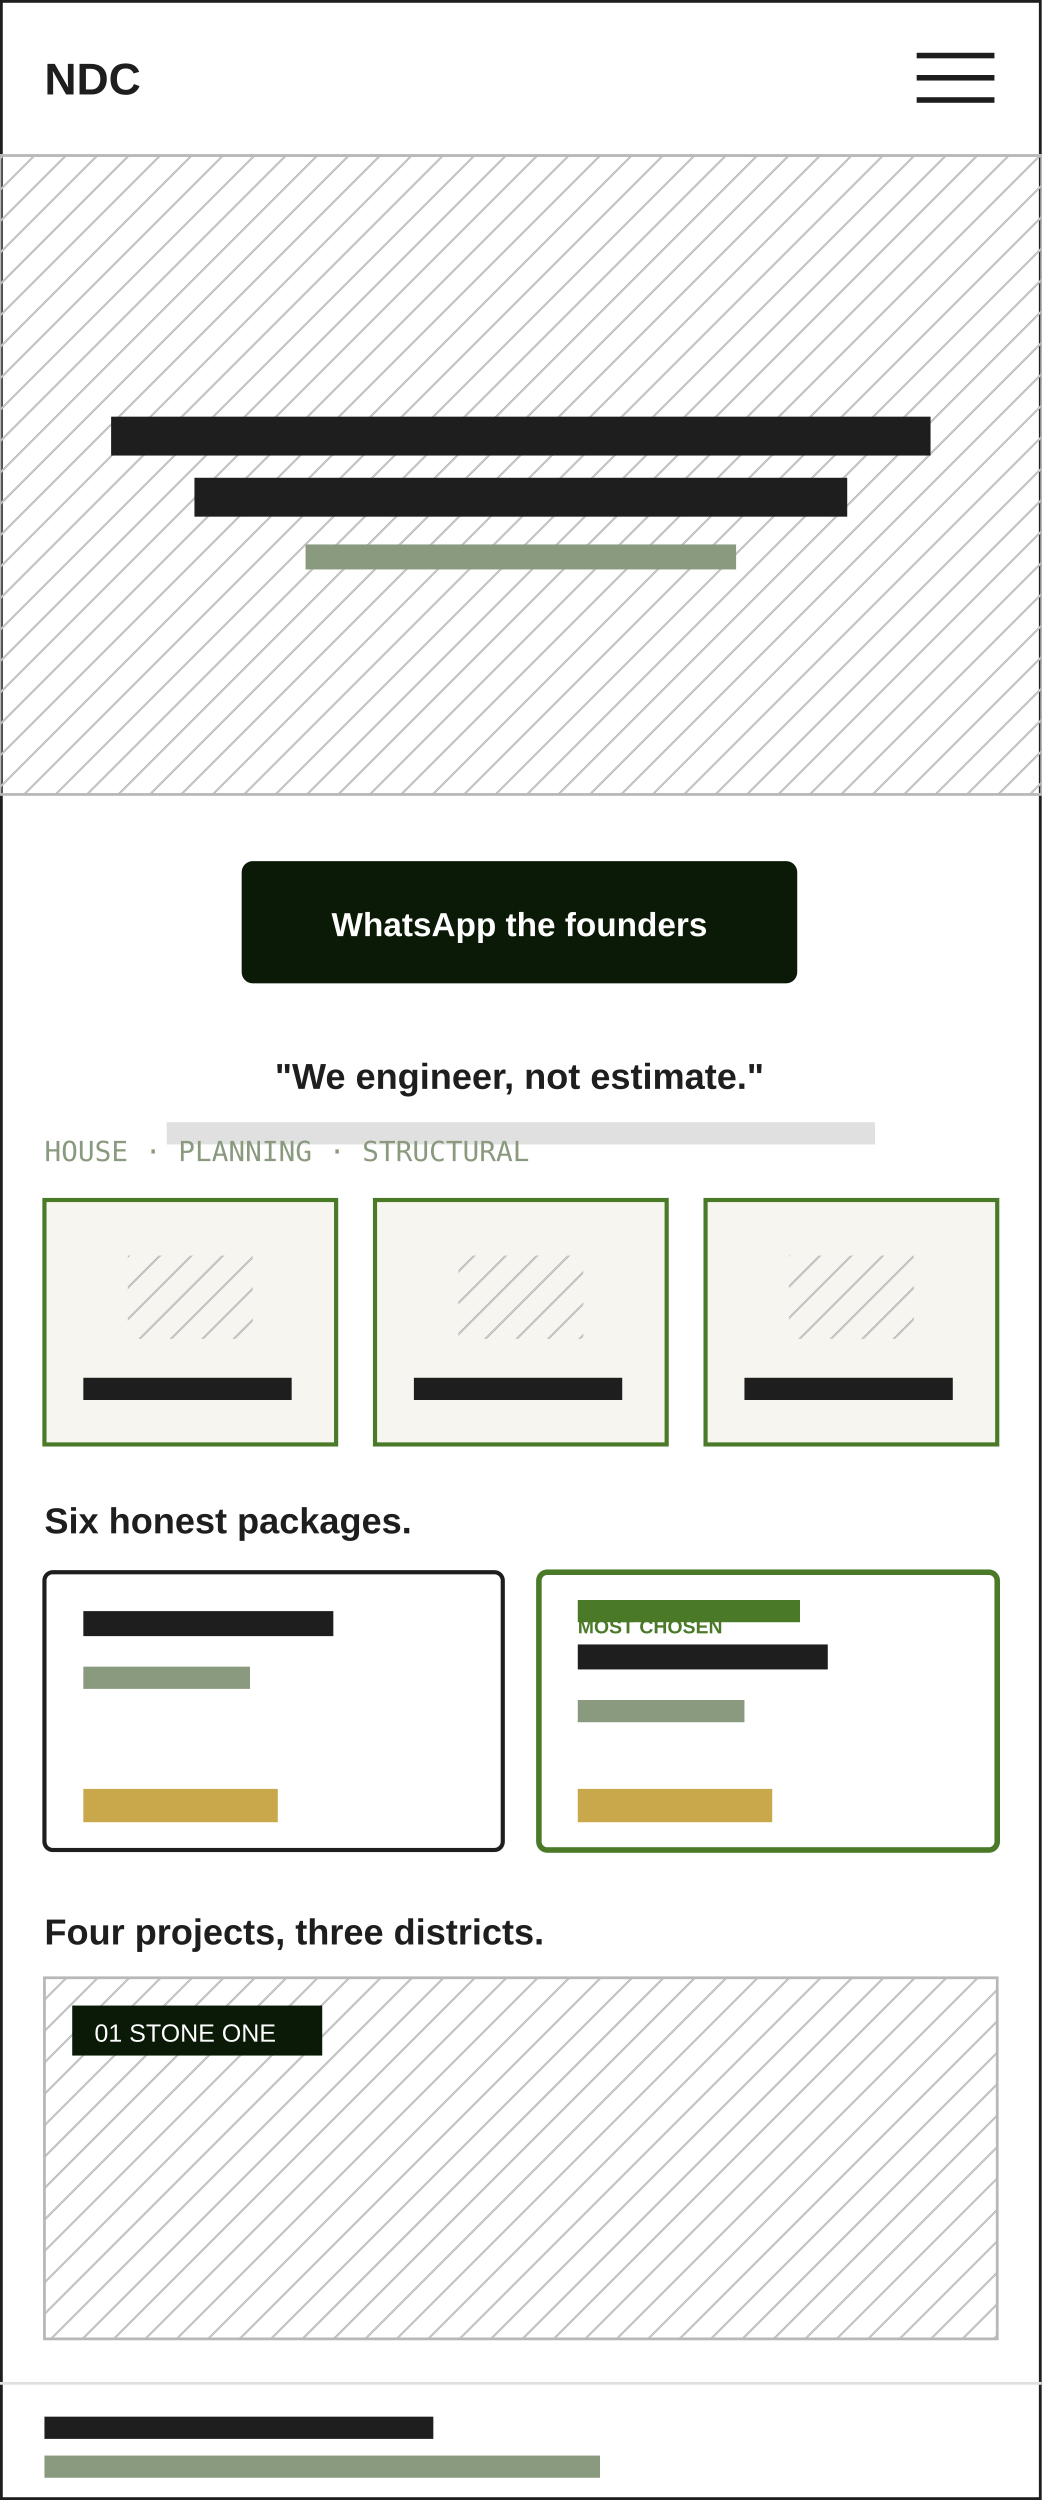
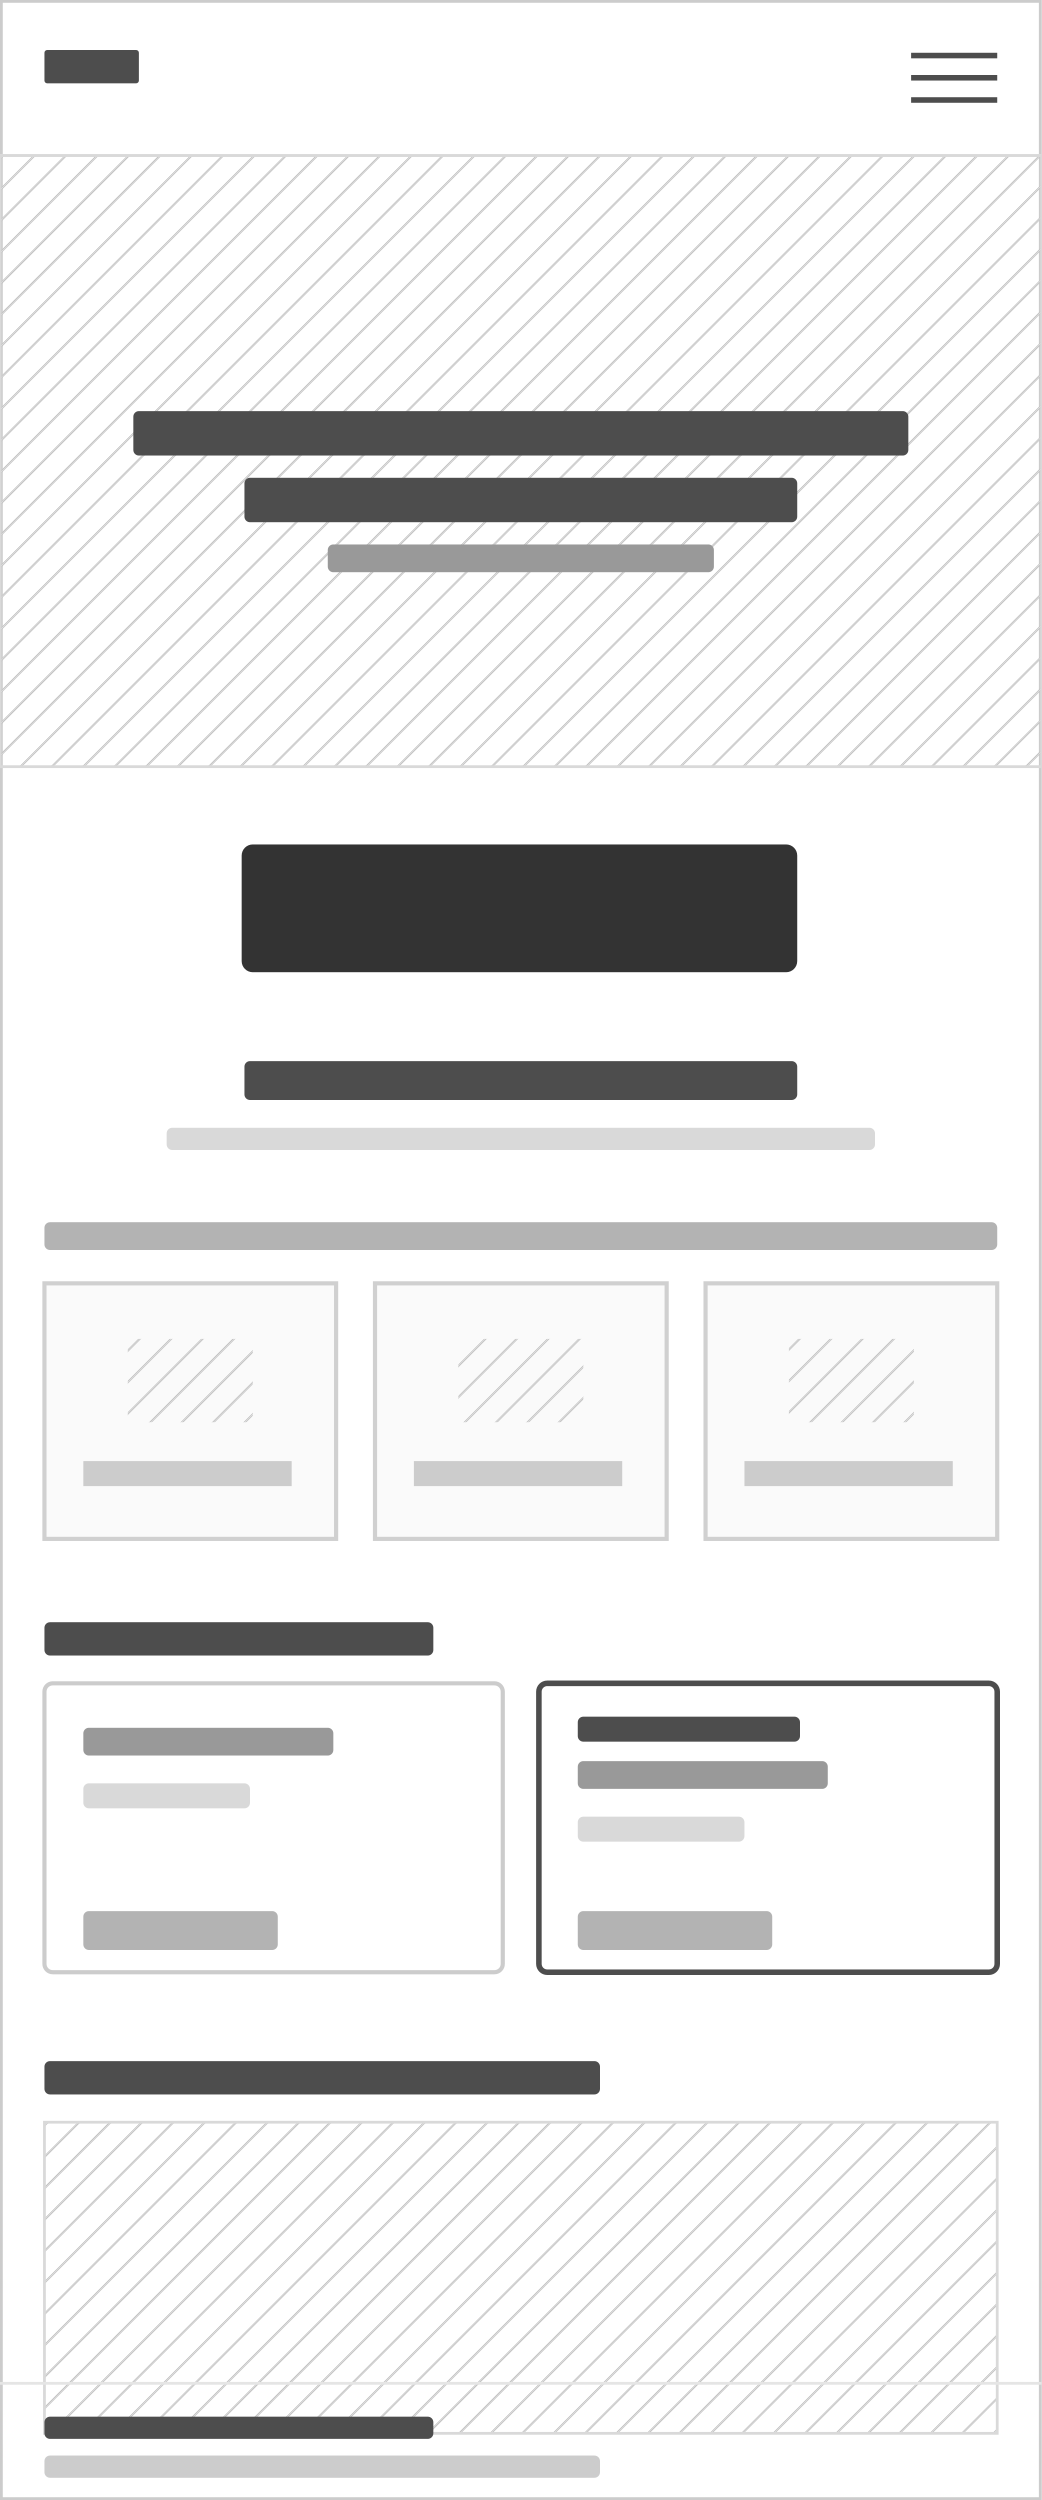
- <svg xmlns="http://www.w3.org/2000/svg" viewBox="0 0 375 900" font-family="'DM Sans', Arial, sans-serif">
+ <svg xmlns="http://www.w3.org/2000/svg" viewBox="0 0 375 900">
  <defs>
    <pattern id="hatchHome" width="8" height="8" patternTransform="rotate(45)" patternUnits="userSpaceOnUse">
-       <line x1="0" y1="0" x2="0" y2="8" stroke="#B8B8B8" stroke-width="1.5" />
+       <line x1="0" y1="0" x2="0" y2="8" stroke="#C4C4C4" stroke-width="1.5" />
    </pattern>
  </defs>
-   <rect x="0.5" y="0.5" width="374" height="899" fill="#ffffff" stroke="#1E1E1E" />
-   <text x="16" y="34" font-size="16" font-weight="700" fill="#1E1E1E">NDC</text>
-   <g stroke="#1E1E1E" stroke-width="2">
-     <line x1="330" y1="20" x2="358" y2="20" />
-     <line x1="330" y1="28" x2="358" y2="28" />
-     <line x1="330" y1="36" x2="358" y2="36" />
+   <rect x="0.5" y="0.5" width="374" height="899" fill="#ffffff" stroke="#CCCCCC" />
+   <rect x="16" y="18" width="34" height="12" rx="1" fill="#4D4D4D" />
+   <g stroke="#4D4D4D" stroke-width="2">
+     <line x1="328" y1="20" x2="359" y2="20" />
+     <line x1="328" y1="28" x2="359" y2="28" />
+     <line x1="328" y1="36" x2="359" y2="36" />
  </g>
-   <line x1="0" y1="56" x2="375" y2="56" stroke="#E0E0E0" />
-   <rect x="0" y="56" width="375" height="230" fill="url(#hatchHome)" stroke="#B8B8B8" />
-   <rect x="40" y="150" width="295" height="14" fill="#1E1E1E" />
-   <rect x="70" y="172" width="235" height="14" fill="#1E1E1E" />
-   <rect x="110" y="196" width="155" height="9" fill="#8A9A7E" />
-   <rect x="87" y="310" width="200" height="44" rx="4" fill="#0A1A06" />
-   <text x="187" y="337" text-anchor="middle" fill="#ffffff" font-size="12" font-weight="700">WhatsApp the founders</text>
-   <text x="187" y="392" text-anchor="middle" font-size="13" font-weight="700" fill="#1E1E1E">"We engineer, not estimate."</text>
-   <rect x="60" y="404" width="255" height="8" fill="#E0E0E0" />
+   <line x1="0" y1="56" x2="375" y2="56" stroke="#E5E5E5" />
+   <rect x="0" y="56" width="375" height="220" fill="url(#hatchHome)" stroke="#D9D9D9" />
+   <rect x="48" y="148" width="279" height="16" rx="2" fill="#4D4D4D" />
+   <rect x="88" y="172" width="199" height="16" rx="2" fill="#4D4D4D" />
+   <rect x="118" y="196" width="139" height="10" rx="2" fill="#999999" />
+   <rect x="87" y="304" width="200" height="46" rx="4" fill="#333333" />
+   <rect x="88" y="382" width="199" height="14" rx="2" fill="#4D4D4D" />
+   <rect x="60" y="406" width="255" height="8" rx="2" fill="#D9D9D9" />
+   <rect x="16" y="440" width="343" height="10" rx="2" fill="#B3B3B3" />
  <g>
-     <rect x="16" y="432" width="105" height="88" fill="#F7F5EF" stroke="#4A7A28" stroke-width="1.5" />
-     <rect x="46" y="452" width="45" height="30" fill="url(#hatchHome)" />
-     <rect x="30" y="496" width="75" height="8" fill="#1E1E1E" />
-     <rect x="135" y="432" width="105" height="88" fill="#F7F5EF" stroke="#4A7A28" stroke-width="1.5" />
-     <rect x="165" y="452" width="45" height="30" fill="url(#hatchHome)" />
-     <rect x="149" y="496" width="75" height="8" fill="#1E1E1E" />
-     <rect x="254" y="432" width="105" height="88" fill="#F7F5EF" stroke="#4A7A28" stroke-width="1.5" />
-     <rect x="284" y="452" width="45" height="30" fill="url(#hatchHome)" />
-     <rect x="268" y="496" width="75" height="8" fill="#1E1E1E" />
+     <rect x="16" y="462" width="105" height="92" fill="#FAFAFA" stroke="#D0D0D0" stroke-width="1.5" />
+     <rect x="46" y="482" width="45" height="30" fill="url(#hatchHome)" />
+     <rect x="30" y="526" width="75" height="9" fill="#CCCCCC" />
+     <rect x="135" y="462" width="105" height="92" fill="#FAFAFA" stroke="#D0D0D0" stroke-width="1.5" />
+     <rect x="165" y="482" width="45" height="30" fill="url(#hatchHome)" />
+     <rect x="149" y="526" width="75" height="9" fill="#CCCCCC" />
+     <rect x="254" y="462" width="105" height="92" fill="#FAFAFA" stroke="#D0D0D0" stroke-width="1.5" />
+     <rect x="284" y="482" width="45" height="30" fill="url(#hatchHome)" />
+     <rect x="268" y="526" width="75" height="9" fill="#CCCCCC" />
  </g>
-   <text x="16" y="418" font-size="10" fill="#8A9A7E" font-family="'IBM Plex Mono', monospace">HOUSE · PLANNING · STRUCTURAL</text>
-   <text x="16" y="552" font-size="13" font-weight="700" fill="#1E1E1E">Six honest packages.</text>
+   <rect x="16" y="584" width="140" height="12" rx="2" fill="#4D4D4D" />
  <g>
-     <rect x="16" y="566" width="165" height="100" rx="3" fill="#ffffff" stroke="#1E1E1E" stroke-width="1.5" />
-     <rect x="30" y="580" width="90" height="9" fill="#1E1E1E" />
-     <rect x="30" y="600" width="60" height="8" fill="#8A9A7E" />
-     <rect x="30" y="644" width="70" height="12" fill="#C8A84B" />
-     <rect x="194" y="566" width="165" height="100" rx="3" fill="#ffffff" stroke="#4A7A28" stroke-width="2" />
-     <rect x="208" y="576" width="80" height="8" fill="#4A7A28" />
-     <rect x="208" y="592" width="90" height="9" fill="#1E1E1E" />
-     <rect x="208" y="612" width="60" height="8" fill="#8A9A7E" />
-     <rect x="208" y="644" width="70" height="12" fill="#C8A84B" />
+     <rect x="16" y="606" width="165" height="104" rx="3" fill="#ffffff" stroke="#CCCCCC" stroke-width="1.5" />
+     <rect x="30" y="622" width="90" height="10" rx="2" fill="#999999" />
+     <rect x="30" y="642" width="60" height="9" rx="2" fill="#D9D9D9" />
+     <rect x="30" y="688" width="70" height="14" rx="2" fill="#B3B3B3" />
+     <rect x="194" y="606" width="165" height="104" rx="3" fill="#ffffff" stroke="#4D4D4D" stroke-width="2" />
+     <rect x="208" y="618" width="80" height="9" rx="2" fill="#4D4D4D" />
+     <rect x="208" y="634" width="90" height="10" rx="2" fill="#999999" />
+     <rect x="208" y="654" width="60" height="9" rx="2" fill="#D9D9D9" />
+     <rect x="208" y="688" width="70" height="14" rx="2" fill="#B3B3B3" />
  </g>
-   <text x="208" y="588" font-size="7" fill="#4A7A28" font-weight="700">MOST CHOSEN</text>
-   <text x="16" y="700" font-size="13" font-weight="700" fill="#1E1E1E">Four projects, three districts.</text>
-   <rect x="16" y="712" width="343" height="130" fill="url(#hatchHome)" stroke="#B8B8B8" />
-   <rect x="26" y="722" width="90" height="18" fill="#0A1A06" />
-   <text x="34" y="735" font-size="9" fill="#ffffff">01 STONE ONE</text>
-   <line x1="0" y1="858" x2="375" y2="858" stroke="#E0E0E0" />
-   <rect x="16" y="870" width="140" height="8" fill="#1E1E1E" />
-   <rect x="16" y="884" width="200" height="8" fill="#8A9A7E" />
+   <rect x="16" y="742" width="200" height="12" rx="2" fill="#4D4D4D" />
+   <rect x="16" y="764" width="343" height="112" fill="url(#hatchHome)" stroke="#D9D9D9" />
+   <line x1="0" y1="858" x2="375" y2="858" stroke="#E5E5E5" />
+   <rect x="16" y="870" width="140" height="8" rx="2" fill="#4D4D4D" />
+   <rect x="16" y="884" width="200" height="8" rx="2" fill="#CCCCCC" />
</svg>
